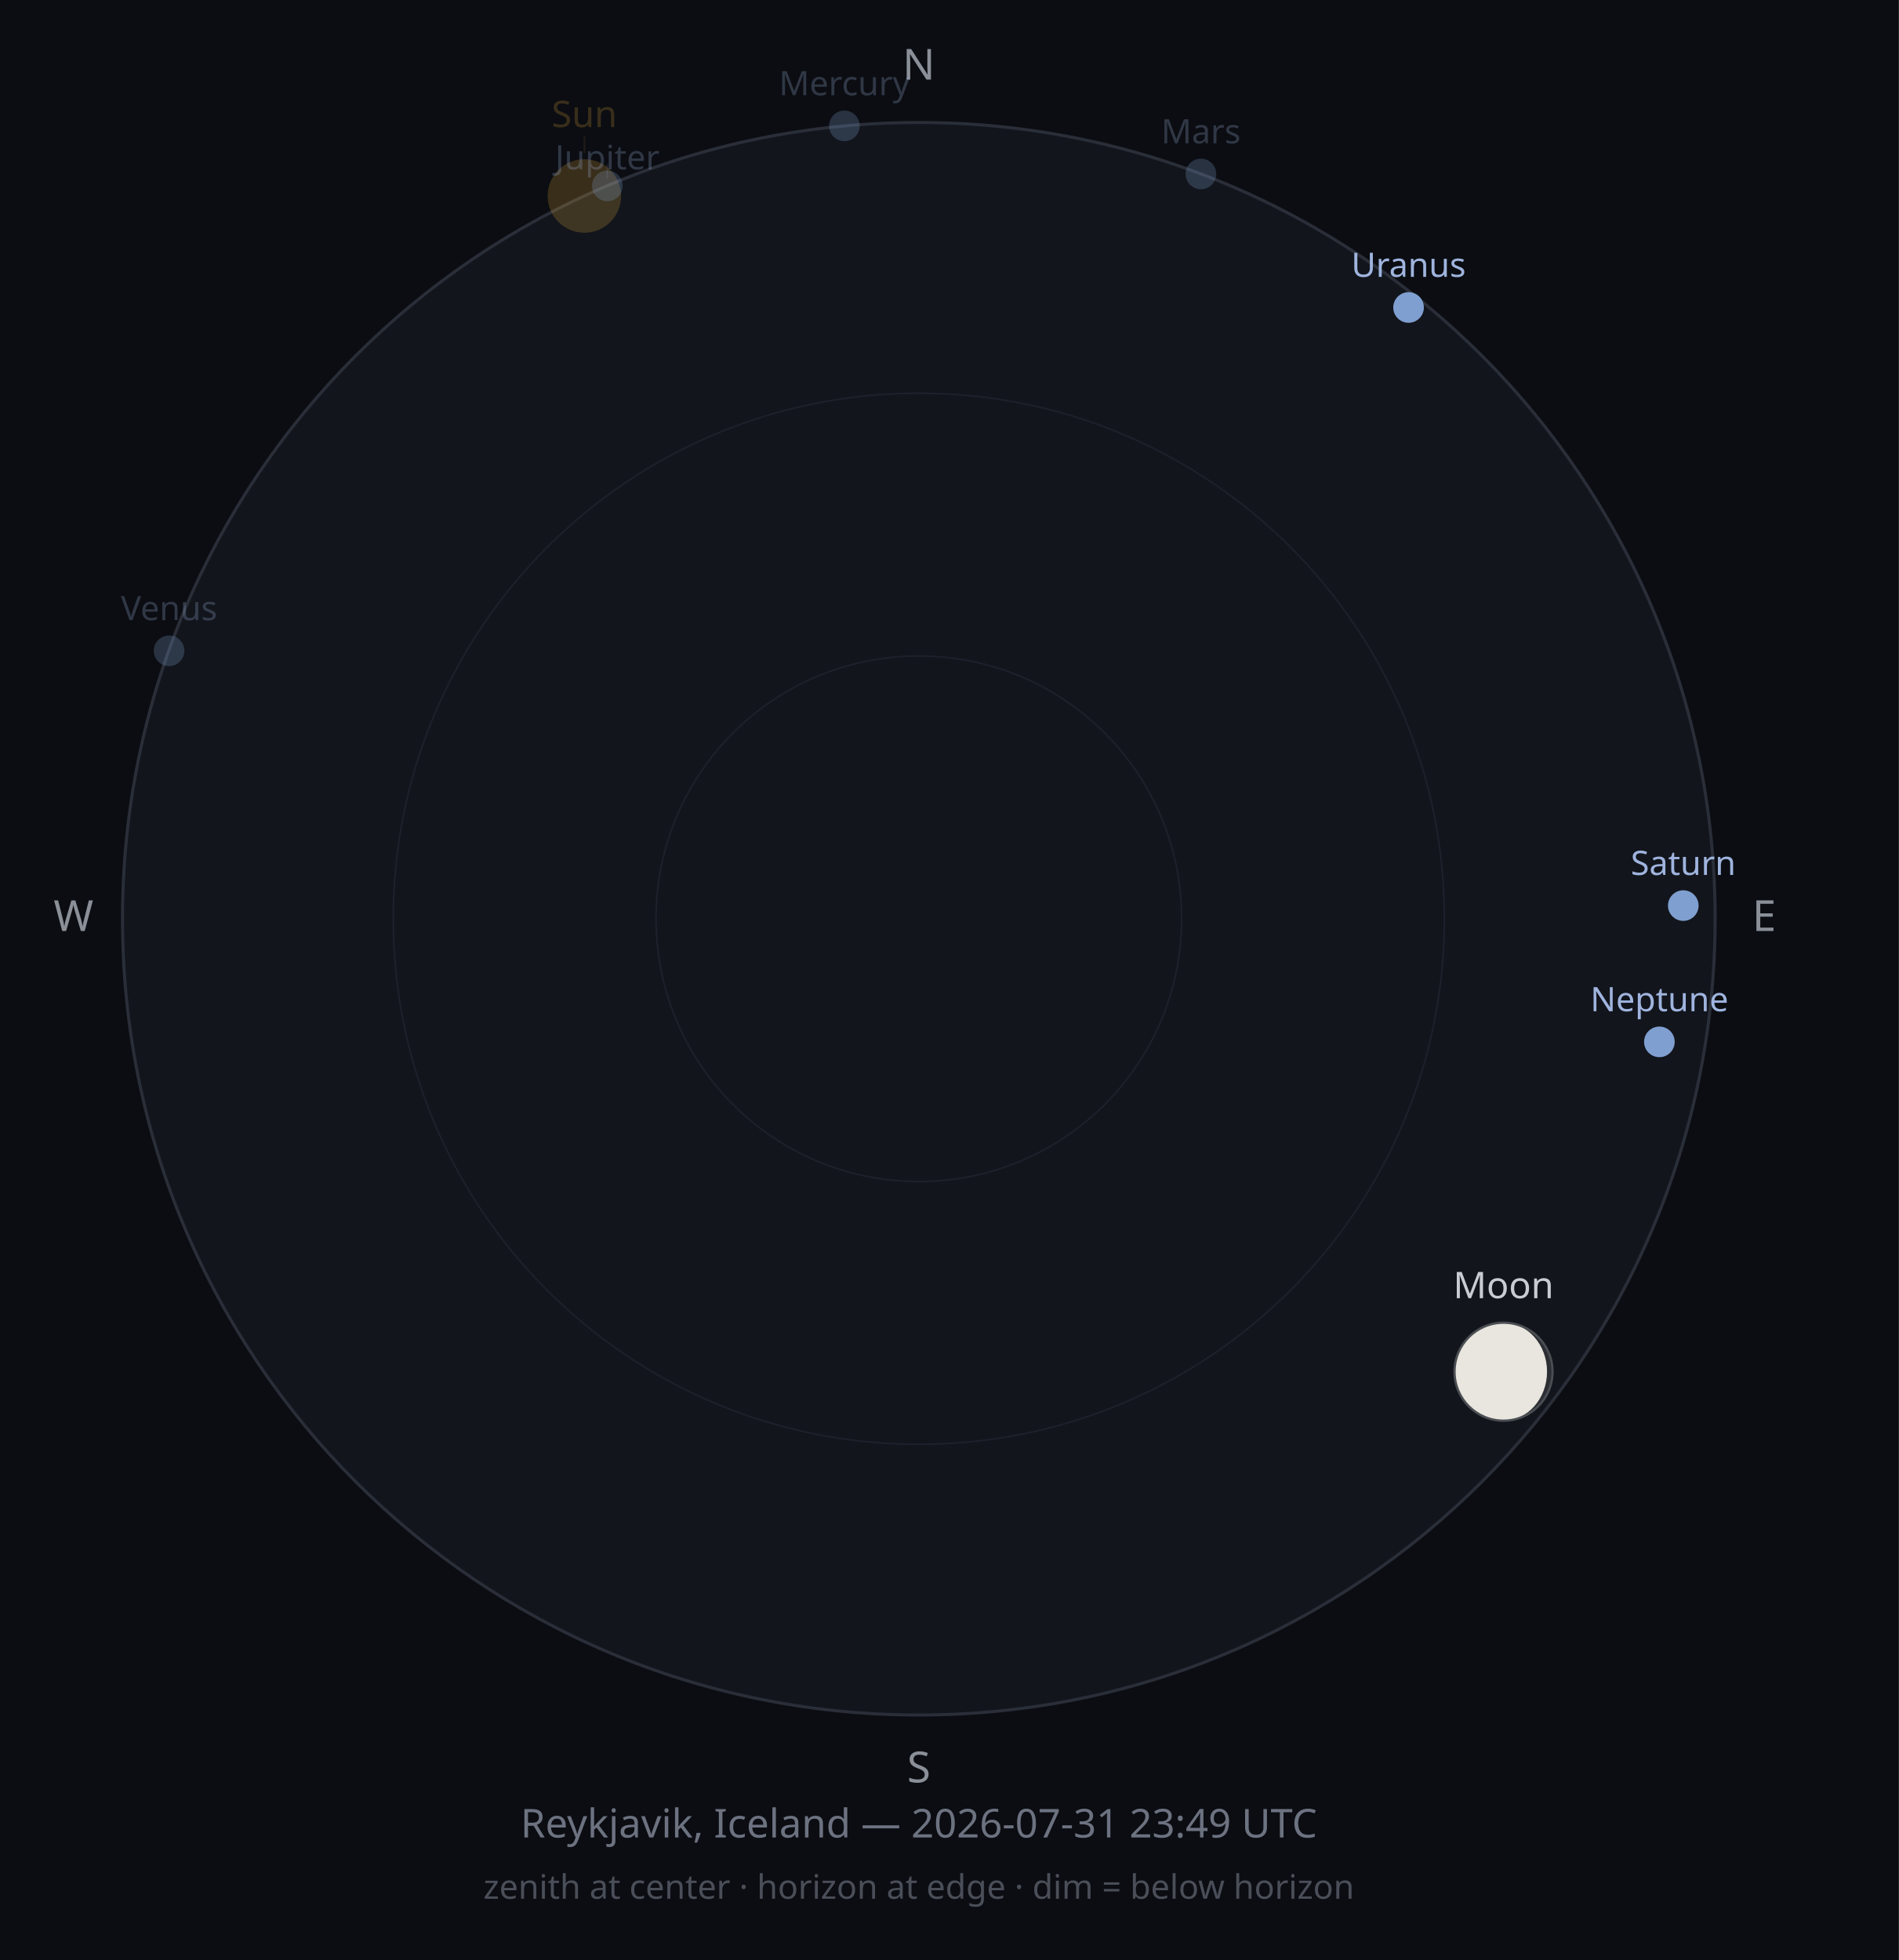
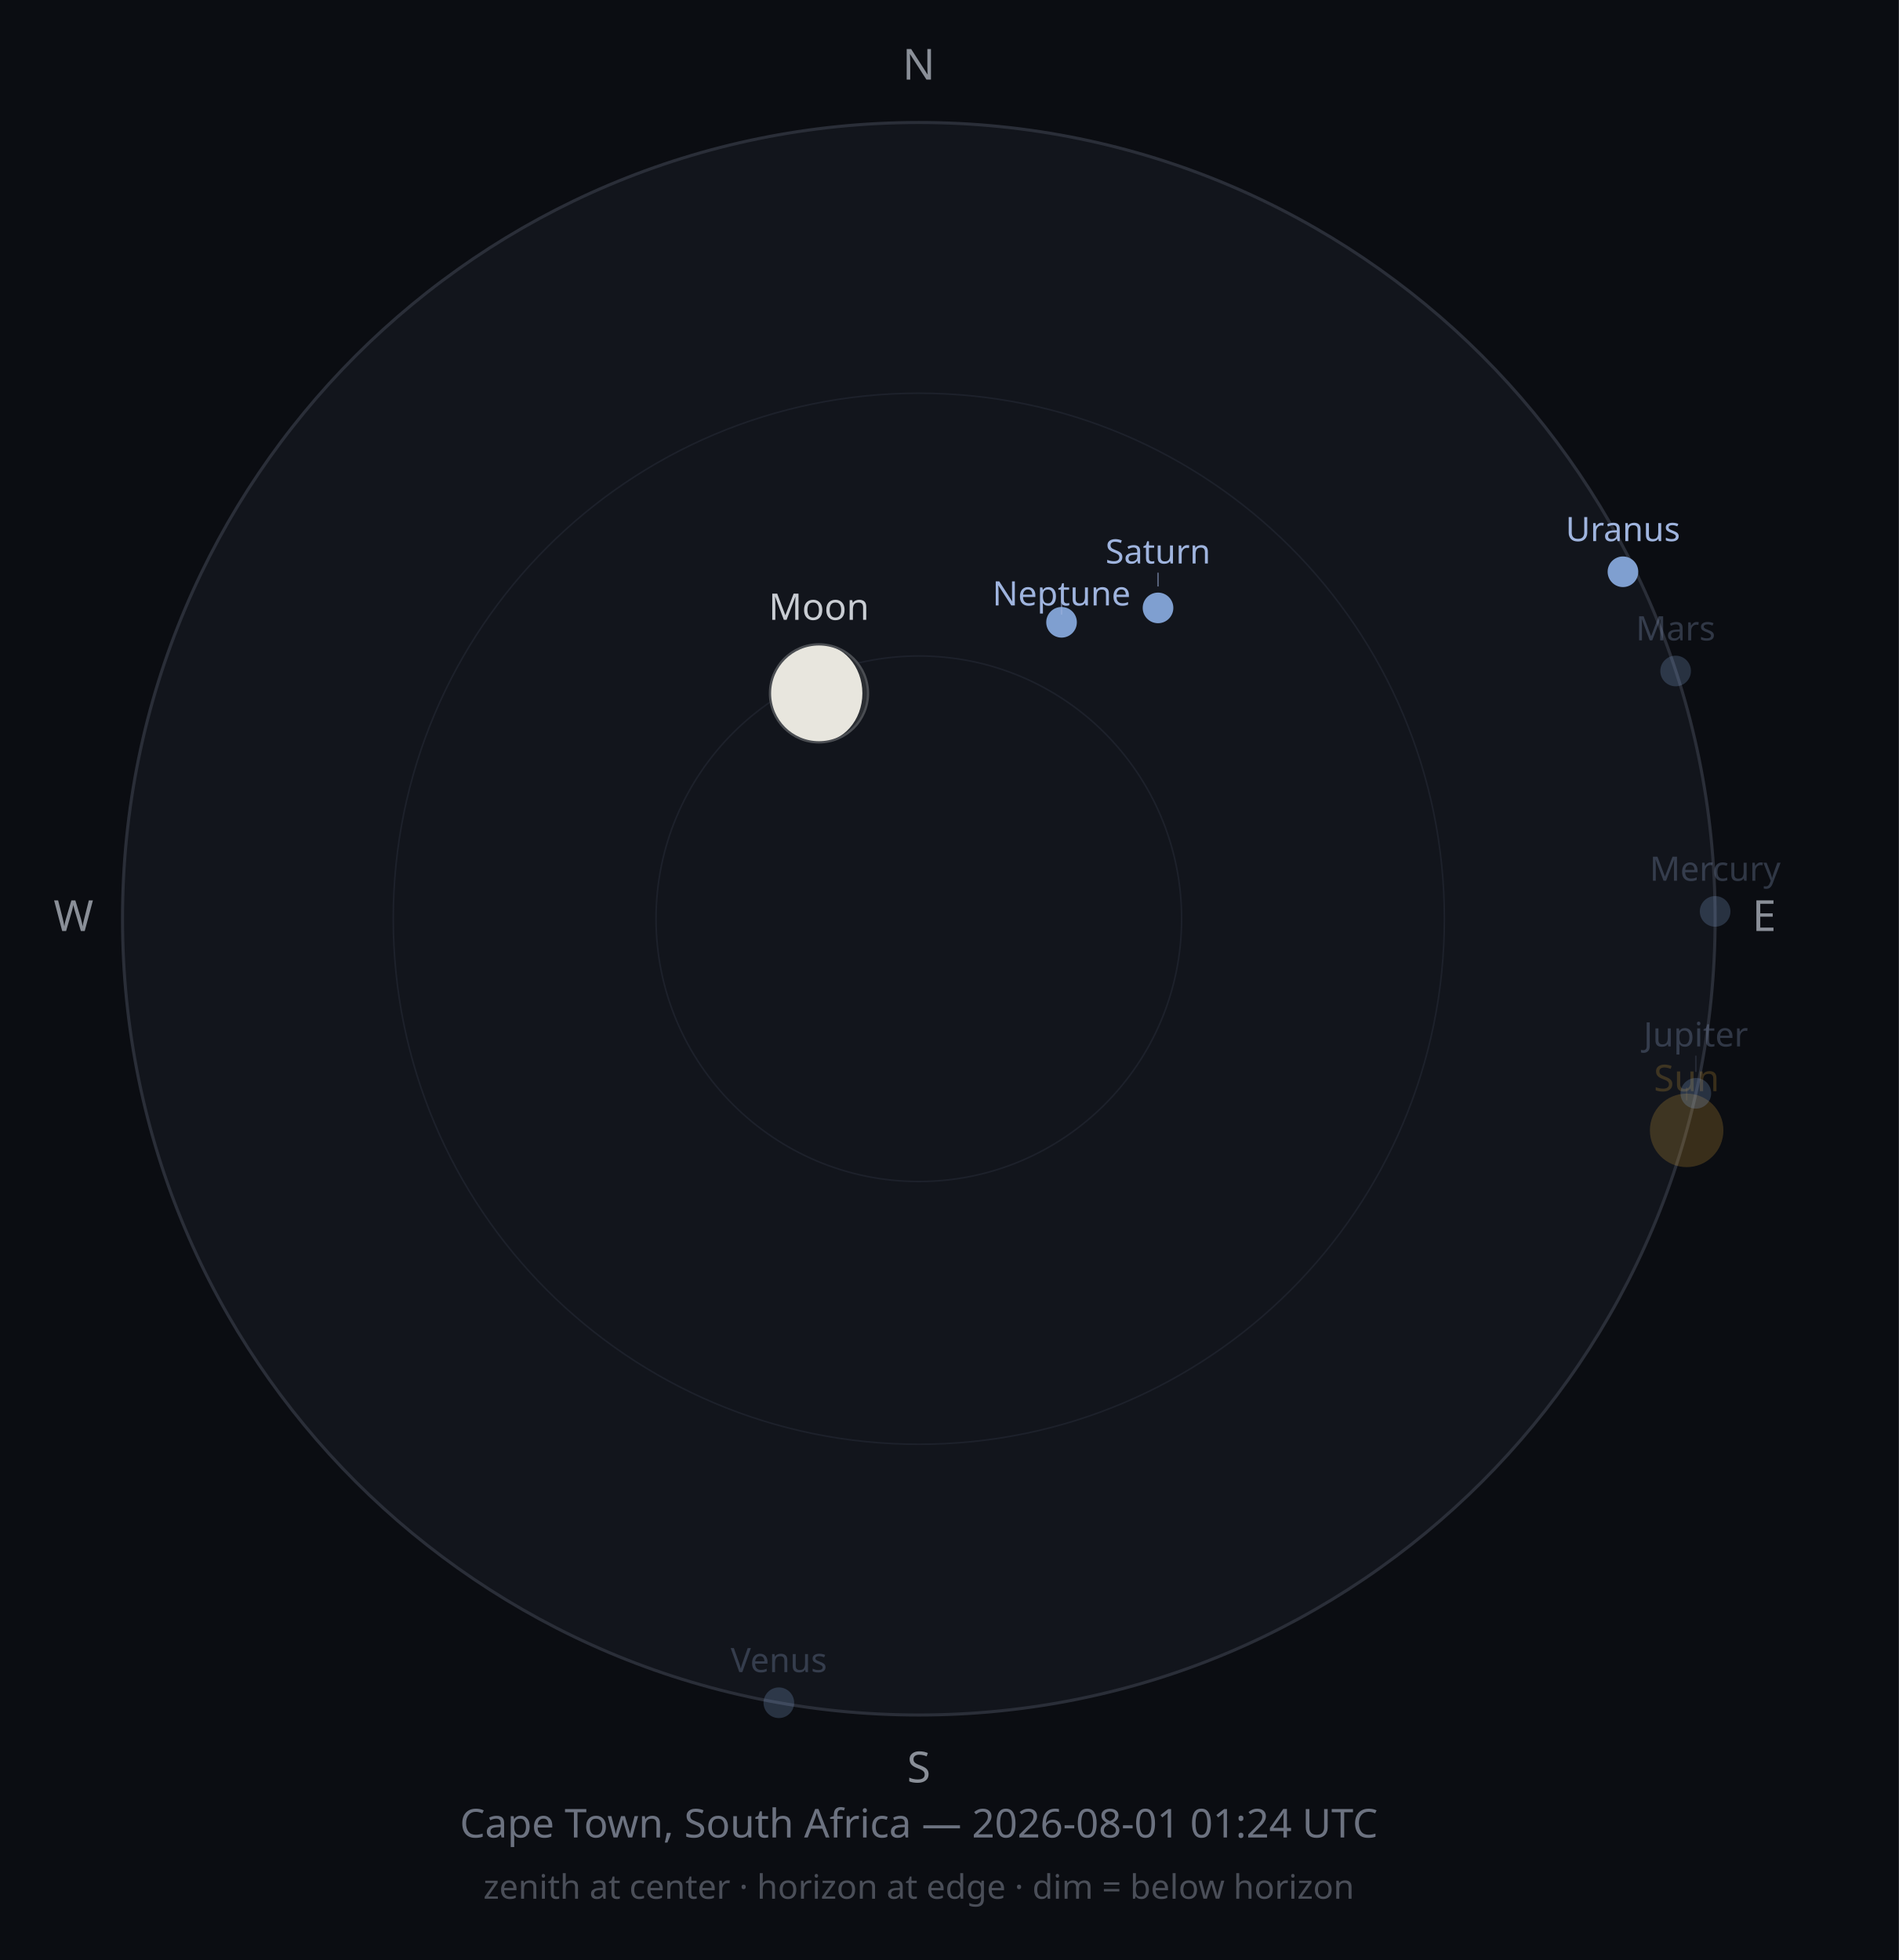
<svg xmlns="http://www.w3.org/2000/svg" width="620" height="640" viewBox="0 0 620 640">
  <rect width="620" height="640" fill="#0B0D12" />
  <circle cx="300" cy="300" r="260" fill="#12151C" stroke="#2A2E38" stroke-width="1" />
  <circle cx="300" cy="300" r="171.6" fill="none" stroke="#1D212B" stroke-width="0.5" />
  <circle cx="300" cy="300" r="85.8" fill="none" stroke="#1D212B" stroke-width="0.5" />
  <text x="300" y="26" font-size="14" fill="#8A8F98" text-anchor="middle" font-family="sans-serif">N</text>
  <text x="576" y="304" font-size="14" fill="#8A8F98" text-anchor="middle" font-family="sans-serif">E</text>
  <text x="300" y="582" font-size="14" fill="#8A8F98" text-anchor="middle" font-family="sans-serif">S</text>
  <text x="24" y="304" font-size="14" fill="#8A8F98" text-anchor="middle" font-family="sans-serif">W</text>
-   <circle cx="190.8" cy="64.0" r="12" fill="#F2B33D" opacity="0.2" />
-   <line x1="190.8" y1="50.0" x2="190.8" y2="44.5" stroke="#F2B33D" stroke-width="0.5" opacity="0.10" />
-   <text x="190.8" y="41.5" font-size="12" fill="#F2B33D" opacity="0.2" text-anchor="middle" font-family="sans-serif">Sun</text>
+   <circle cx="550.7" cy="369.1" r="12" fill="#F2B33D" opacity="0.2" />
+   <line x1="550.7" y1="355.1" x2="550.7" y2="359.3" stroke="#F2B33D" stroke-width="0.5" opacity="0.10" />
+   <text x="550.7" y="356.3" font-size="12" fill="#F2B33D" opacity="0.2" text-anchor="middle" font-family="sans-serif">Sun</text>
  <g opacity="1">
-     <circle cx="490.9" cy="447.9" r="16" fill="#2B2E33" />
-     <path d="M490.888,431.877 A16,16 0 0,0 490.888,463.877 A14.227,16 0 0,0 490.888,431.877 Z" fill="#E8E6DE" />
-     <circle cx="490.9" cy="447.9" r="16" fill="none" stroke="#4A4D52" stroke-width="0.75" />
+     <circle cx="267.4" cy="226.4" r="16" fill="#2B2E33" />
+     <path d="M267.444,210.381 A16,16 0 0,0 267.444,242.381 A14.128,16 0 0,0 267.444,210.381 Z" fill="#E8E6DE" />
+     <circle cx="267.4" cy="226.4" r="16" fill="none" stroke="#4A4D52" stroke-width="0.75" />
  </g>
-   <text x="490.9" y="423.9" font-size="12" fill="#C9CDD3" opacity="1" text-anchor="middle" font-family="sans-serif">Moon</text>
-   <circle cx="275.7" cy="41.1" r="5" fill="#7F9FD0" opacity="0.25" />
-   <text x="275.7" y="31.1" font-size="11" fill="#9FB4DE" opacity="0.25" text-anchor="middle" font-family="sans-serif">Mercury</text>
-   <circle cx="55.2" cy="212.5" r="5" fill="#7F9FD0" opacity="0.25" />
-   <text x="55.2" y="202.5" font-size="11" fill="#9FB4DE" opacity="0.25" text-anchor="middle" font-family="sans-serif">Venus</text>
-   <circle cx="392.1" cy="56.8" r="5" fill="#7F9FD0" opacity="0.25" />
-   <text x="392.1" y="46.8" font-size="11" fill="#9FB4DE" opacity="0.25" text-anchor="middle" font-family="sans-serif">Mars</text>
-   <circle cx="198.3" cy="60.7" r="5" fill="#7F9FD0" opacity="0.25" />
-   <line x1="198.3" y1="53.7" x2="198.3" y2="58.3" stroke="#9FB4DE" stroke-width="0.5" opacity="0.13" />
-   <text x="198.3" y="55.3" font-size="11" fill="#9FB4DE" opacity="0.25" text-anchor="middle" font-family="sans-serif">Jupiter</text>
-   <circle cx="549.6" cy="295.7" r="5" fill="#7F9FD0" opacity="1" />
-   <text x="549.6" y="285.7" font-size="11" fill="#9FB4DE" opacity="1" text-anchor="middle" font-family="sans-serif">Saturn</text>
-   <circle cx="459.9" cy="100.4" r="5" fill="#7F9FD0" opacity="1" />
-   <text x="459.9" y="90.4" font-size="11" fill="#9FB4DE" opacity="1" text-anchor="middle" font-family="sans-serif">Uranus</text>
-   <circle cx="541.8" cy="340.2" r="5" fill="#7F9FD0" opacity="1" />
-   <text x="541.8" y="330.2" font-size="11" fill="#9FB4DE" opacity="1" text-anchor="middle" font-family="sans-serif">Neptune</text>
-   <text x="300" y="600" font-size="13" fill="#6C7280" text-anchor="middle" font-family="sans-serif">Reykjavik, Iceland — 2026-07-31 23:49 UTC</text>
+   <text x="267.4" y="202.4" font-size="12" fill="#C9CDD3" opacity="1" text-anchor="middle" font-family="sans-serif">Moon</text>
+   <circle cx="560.0" cy="297.6" r="5" fill="#7F9FD0" opacity="0.25" />
+   <text x="560.0" y="287.6" font-size="11" fill="#9FB4DE" opacity="0.25" text-anchor="middle" font-family="sans-serif">Mercury</text>
+   <circle cx="254.3" cy="556.0" r="5" fill="#7F9FD0" opacity="0.25" />
+   <text x="254.3" y="546.0" font-size="11" fill="#9FB4DE" opacity="0.25" text-anchor="middle" font-family="sans-serif">Venus</text>
+   <circle cx="547.1" cy="219.1" r="5" fill="#7F9FD0" opacity="0.25" />
+   <text x="547.1" y="209.1" font-size="11" fill="#9FB4DE" opacity="0.25" text-anchor="middle" font-family="sans-serif">Mars</text>
+   <circle cx="553.7" cy="357.0" r="5" fill="#7F9FD0" opacity="0.25" />
+   <line x1="553.7" y1="350.0" x2="553.7" y2="344.7" stroke="#9FB4DE" stroke-width="0.5" opacity="0.13" />
+   <text x="553.7" y="341.7" font-size="11" fill="#9FB4DE" opacity="0.25" text-anchor="middle" font-family="sans-serif">Jupiter</text>
+   <circle cx="378.1" cy="198.5" r="5" fill="#7F9FD0" opacity="1" />
+   <line x1="378.1" y1="191.5" x2="378.1" y2="187.0" stroke="#9FB4DE" stroke-width="0.5" opacity="0.50" />
+   <text x="378.1" y="184.0" font-size="11" fill="#9FB4DE" opacity="1" text-anchor="middle" font-family="sans-serif">Saturn</text>
+   <circle cx="529.9" cy="186.7" r="5" fill="#7F9FD0" opacity="1" />
+   <text x="529.9" y="176.7" font-size="11" fill="#9FB4DE" opacity="1" text-anchor="middle" font-family="sans-serif">Uranus</text>
+   <circle cx="346.6" cy="203.2" r="5" fill="#7F9FD0" opacity="1" />
+   <line x1="346.6" y1="196.2" x2="346.6" y2="200.7" stroke="#9FB4DE" stroke-width="0.5" opacity="0.50" />
+   <text x="346.6" y="197.7" font-size="11" fill="#9FB4DE" opacity="1" text-anchor="middle" font-family="sans-serif">Neptune</text>
+   <text x="300" y="600" font-size="13" fill="#6C7280" text-anchor="middle" font-family="sans-serif">Cape Town, South Africa — 2026-08-01 01:24 UTC</text>
  <text x="300" y="620" font-size="11" fill="#4A4E58" text-anchor="middle" font-family="sans-serif">zenith at center · horizon at edge · dim = below horizon</text>
</svg>
